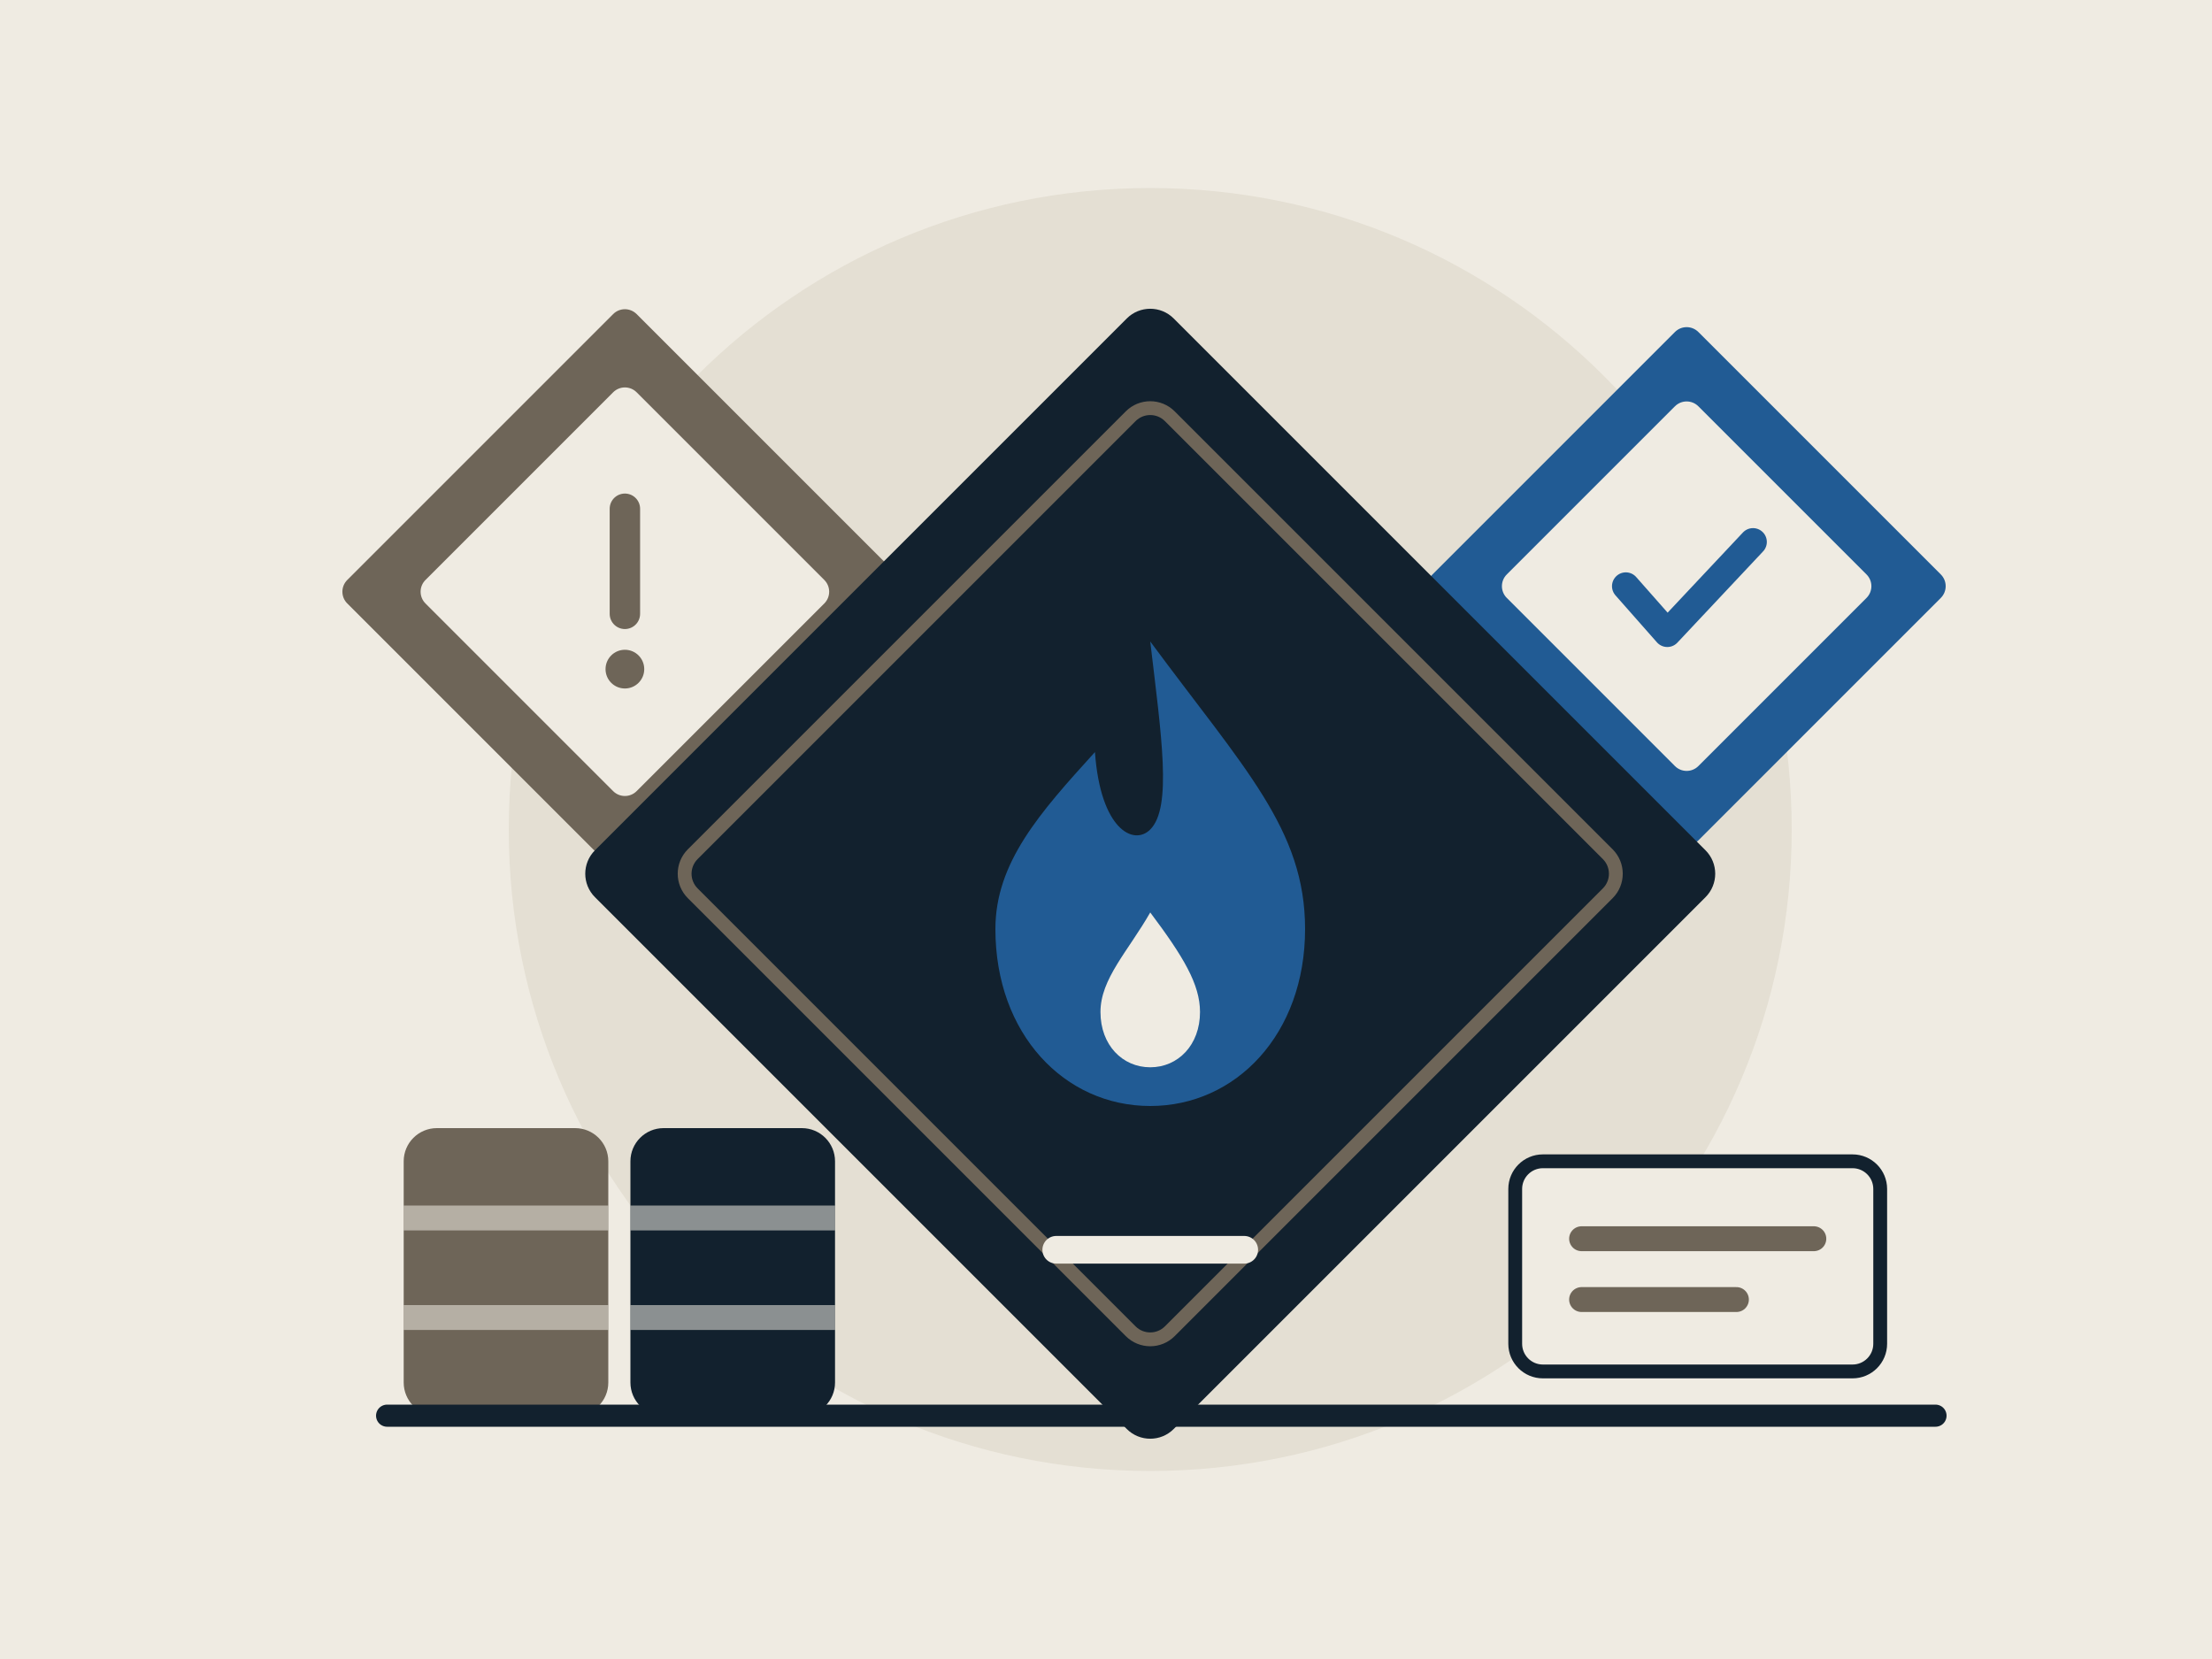
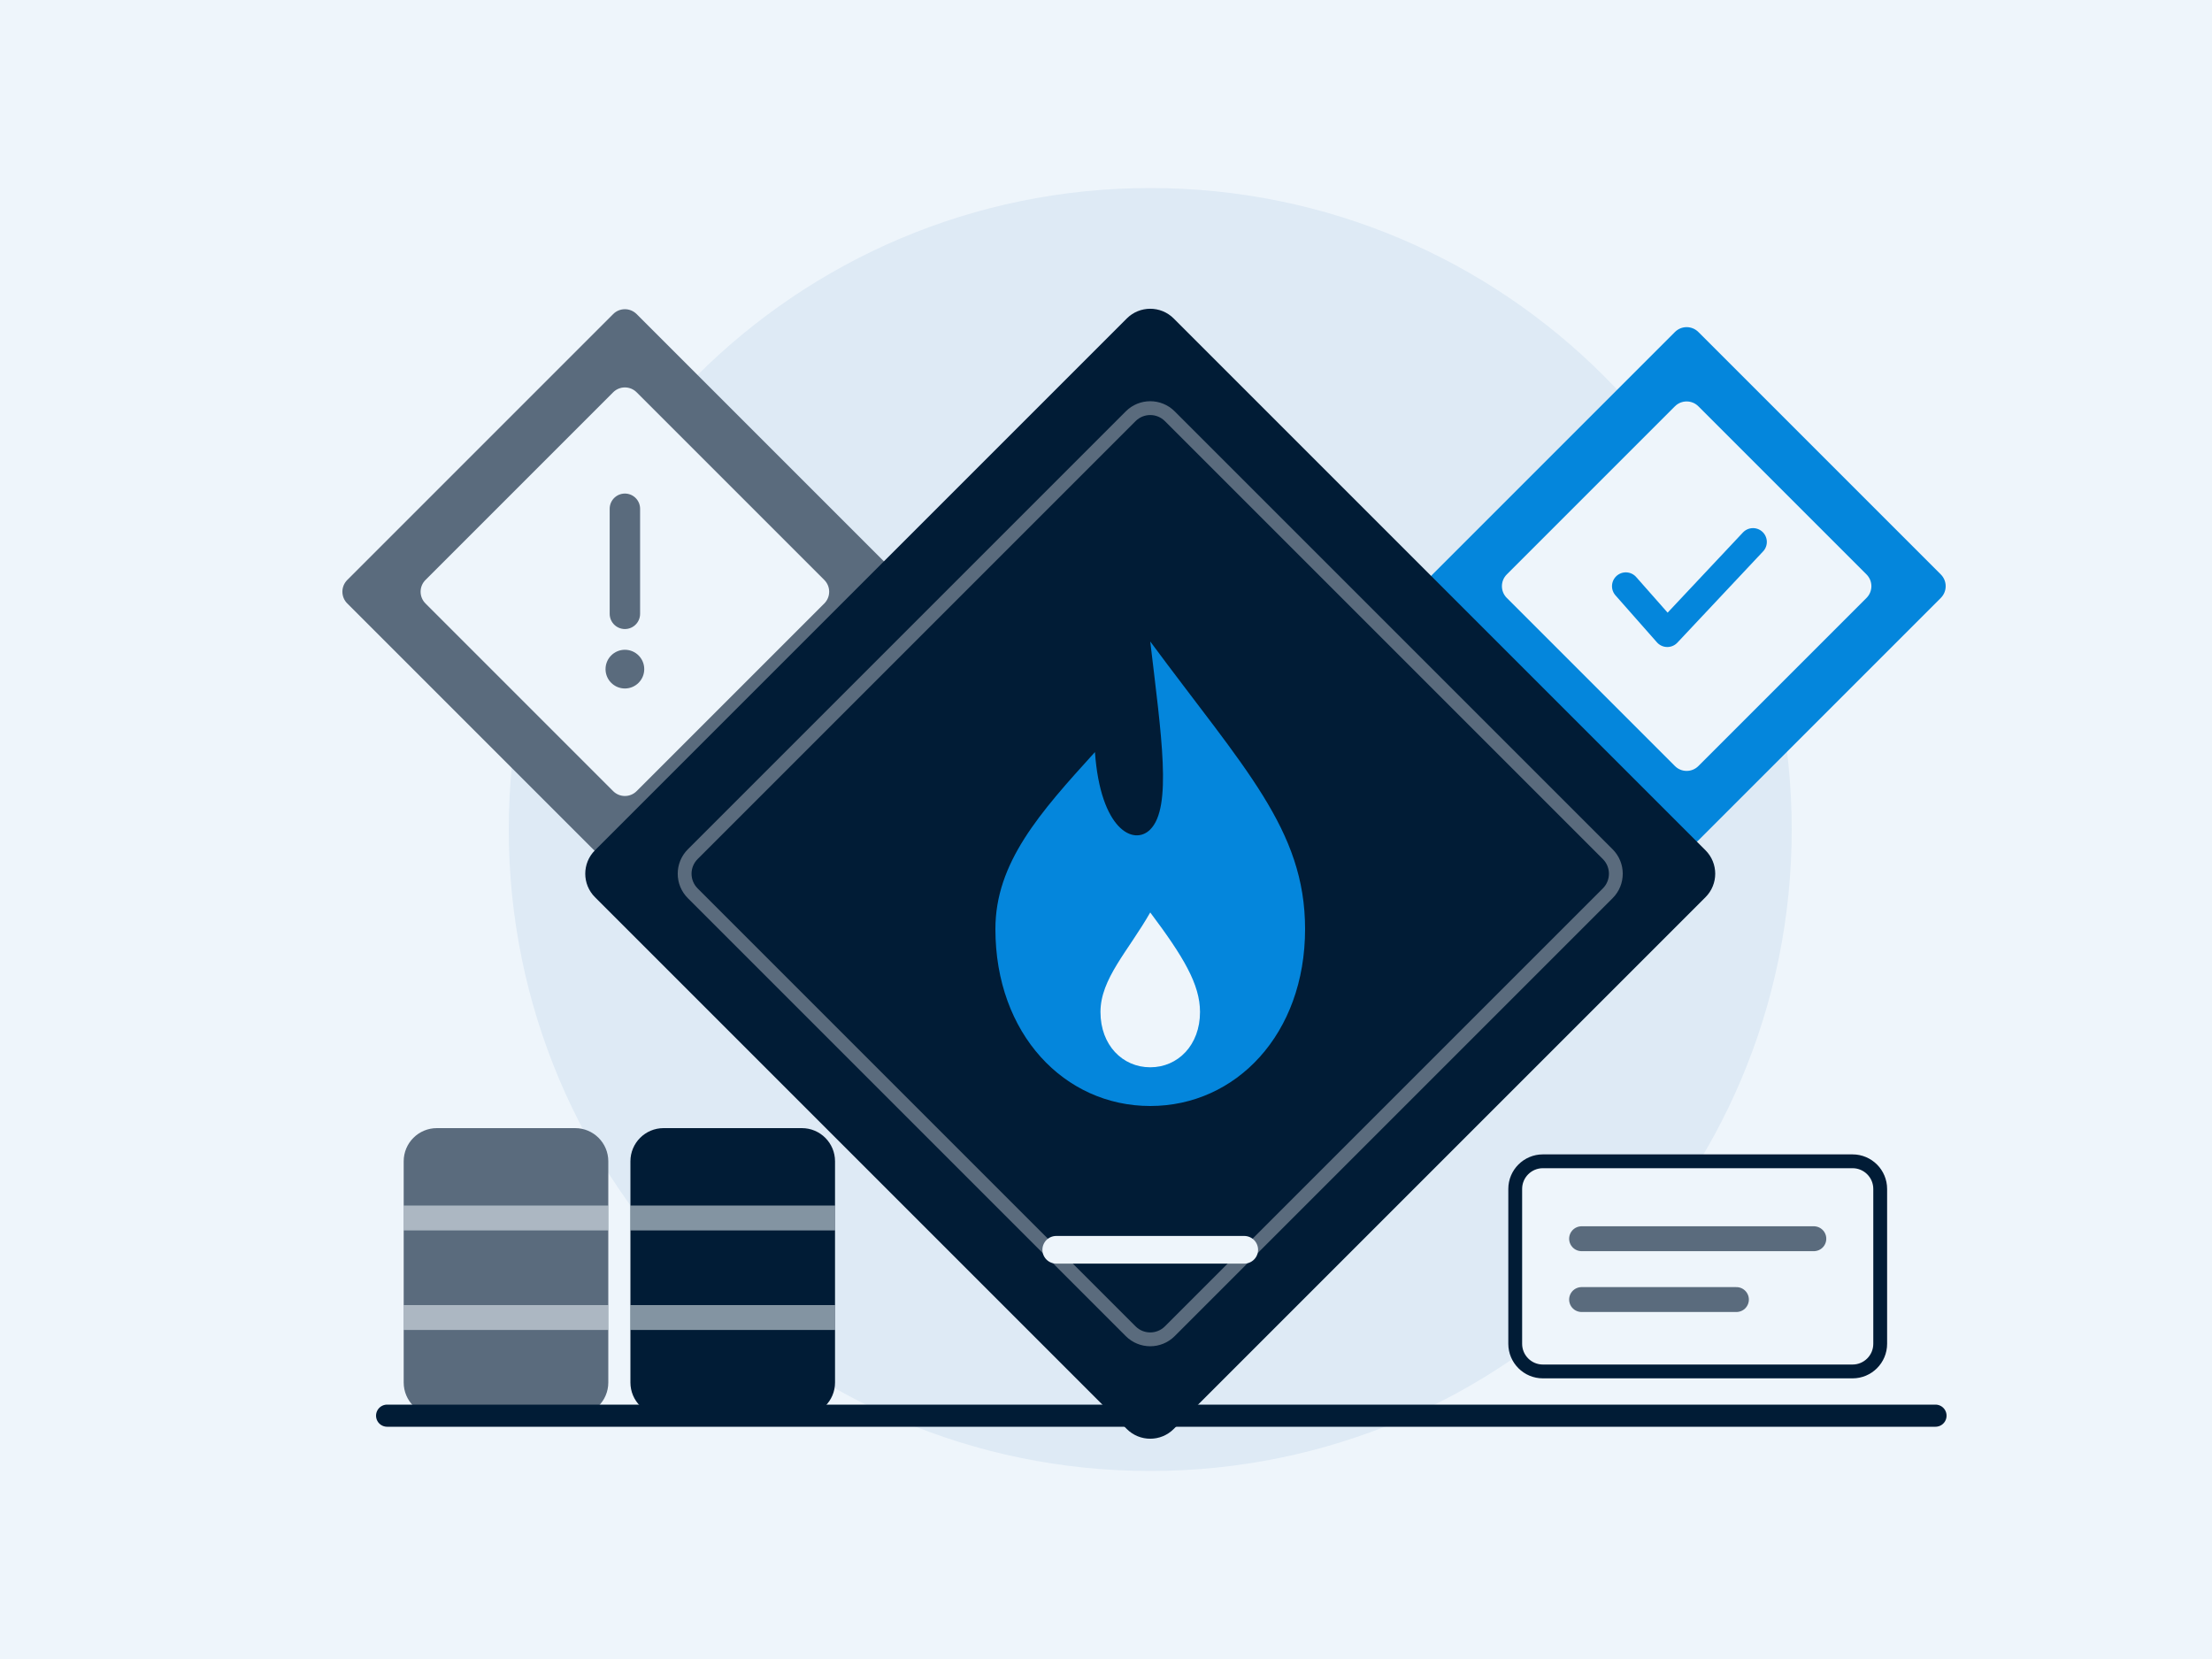
<svg xmlns="http://www.w3.org/2000/svg" viewBox="0 0 800 600" width="800" height="600" role="img" aria-label="Rombo de mercancía peligrosa y embalaje certificado">
  <style>
@keyframes flamea{0%,100%{transform:scaleY(1) scaleX(1) rotate(0)}
  33%{transform:scaleY(1.07) scaleX(.95) rotate(-2deg)}
  66%{transform:scaleY(.95) scaleX(1.04) rotate(2deg)}}
#flama{animation:flamea 2.3s ease-in-out infinite}
@media (prefers-reduced-motion:reduce){*{animation:none!important}}</style>
-   <rect width="800" height="600" fill="#EFEBE2" />
-   <circle cx="416" cy="300" r="232" fill="#E4DFD3" />
-   <rect x="152" y="140" width="148" height="148" rx="6" fill="#6E6558" transform="rotate(45 226 214)" />
-   <rect x="172" y="160" width="108" height="108" rx="6" fill="#EFEBE2" transform="rotate(45 226 214)" />
-   <path d="M226 184 V222" stroke="#6E6558" stroke-width="11" stroke-linecap="round" />
-   <circle cx="226" cy="242" r="7" fill="#6E6558" />
-   <rect x="542" y="144" width="136" height="136" rx="6" fill="#215B94" transform="rotate(45 610 212)" />
-   <rect x="561" y="163" width="98" height="98" rx="6" fill="#EFEBE2" transform="rotate(45 610 212)" />
-   <path d="M588 212 L603 229 L634 196" fill="none" stroke="#215B94" stroke-width="10" stroke-linecap="round" stroke-linejoin="round" />
-   <rect x="268" y="168" width="296" height="296" rx="12" fill="#12212E" transform="rotate(45 416 316)" />
-   <rect x="294" y="194" width="244" height="244" rx="10" fill="none" stroke="#6E6558" stroke-width="5" transform="rotate(45 416 316)" />
-   <path id="flama" d="M416 232 C450 278 472 300 472 336 C472 374 447 400 416 400 C385 400 360 374 360 336 C360 312 376 294 396 272 C398 300 410 306 416 300 C424 292 420 266 416 232 Z" fill="#215B94" style="transform-origin:416px 395px" />
-   <path d="M416 330 C428 346 434 356 434 366 C434 378 426 386 416 386 C406 386 398 378 398 366 C398 354 408 344 416 330 Z" fill="#EFEBE2" />
-   <path d="M382 452 H450" stroke="#EFEBE2" stroke-width="10" stroke-linecap="round" />
-   <rect x="146" y="408" width="74" height="104" rx="12" fill="#6E6558" />
-   <rect x="146" y="436" width="74" height="9" fill="#EFEBE2" opacity=".55" />
-   <rect x="146" y="472" width="74" height="9" fill="#EFEBE2" opacity=".55" />
-   <rect x="228" y="408" width="74" height="104" rx="12" fill="#12212E" />
-   <rect x="228" y="436" width="74" height="9" fill="#EFEBE2" opacity=".55" />
-   <rect x="228" y="472" width="74" height="9" fill="#EFEBE2" opacity=".55" />
-   <path d="M140 512 H700" stroke="#12212E" stroke-width="8" stroke-linecap="round" />
-   <rect x="548" y="420" width="132" height="76" rx="10" fill="#EFEBE2" />
-   <rect x="548" y="420" width="132" height="76" rx="10" fill="none" stroke="#12212E" stroke-width="5" />
-   <path d="M572 448 H656 M572 470 H628" stroke="#6E6558" stroke-width="9" stroke-linecap="round" />
+   <rect width="800" height="600" fill="#EEF5FB" />
+   <circle cx="416" cy="300" r="232" fill="#DEEAF5" />
+   <rect x="152" y="140" width="148" height="148" rx="6" fill="#5A6B7D" transform="rotate(45 226 214)" />
+   <rect x="172" y="160" width="108" height="108" rx="6" fill="#EEF5FB" transform="rotate(45 226 214)" />
+   <path d="M226 184 V222" stroke="#5A6B7D" stroke-width="11" stroke-linecap="round" />
+   <circle cx="226" cy="242" r="7" fill="#5A6B7D" />
+   <rect x="542" y="144" width="136" height="136" rx="6" fill="#0486DC" transform="rotate(45 610 212)" />
+   <rect x="561" y="163" width="98" height="98" rx="6" fill="#EEF5FB" transform="rotate(45 610 212)" />
+   <path d="M588 212 L603 229 L634 196" fill="none" stroke="#0486DC" stroke-width="10" stroke-linecap="round" stroke-linejoin="round" />
+   <rect x="268" y="168" width="296" height="296" rx="12" fill="#011C36" transform="rotate(45 416 316)" />
+   <rect x="294" y="194" width="244" height="244" rx="10" fill="none" stroke="#5A6B7D" stroke-width="5" transform="rotate(45 416 316)" />
+   <path id="flama" d="M416 232 C450 278 472 300 472 336 C472 374 447 400 416 400 C385 400 360 374 360 336 C360 312 376 294 396 272 C398 300 410 306 416 300 C424 292 420 266 416 232 Z" fill="#0486DC" style="transform-origin:416px 395px" />
+   <path d="M416 330 C428 346 434 356 434 366 C434 378 426 386 416 386 C406 386 398 378 398 366 C398 354 408 344 416 330 Z" fill="#EEF5FB" />
+   <path d="M382 452 H450" stroke="#EEF5FB" stroke-width="10" stroke-linecap="round" />
+   <rect x="146" y="408" width="74" height="104" rx="12" fill="#5A6B7D" />
+   <rect x="146" y="436" width="74" height="9" fill="#EEF5FB" opacity=".55" />
+   <rect x="146" y="472" width="74" height="9" fill="#EEF5FB" opacity=".55" />
+   <rect x="228" y="408" width="74" height="104" rx="12" fill="#011C36" />
+   <rect x="228" y="436" width="74" height="9" fill="#EEF5FB" opacity=".55" />
+   <rect x="228" y="472" width="74" height="9" fill="#EEF5FB" opacity=".55" />
+   <path d="M140 512 H700" stroke="#011C36" stroke-width="8" stroke-linecap="round" />
+   <rect x="548" y="420" width="132" height="76" rx="10" fill="#EEF5FB" />
+   <rect x="548" y="420" width="132" height="76" rx="10" fill="none" stroke="#011C36" stroke-width="5" />
+   <path d="M572 448 H656 M572 470 H628" stroke="#5A6B7D" stroke-width="9" stroke-linecap="round" />
</svg>
